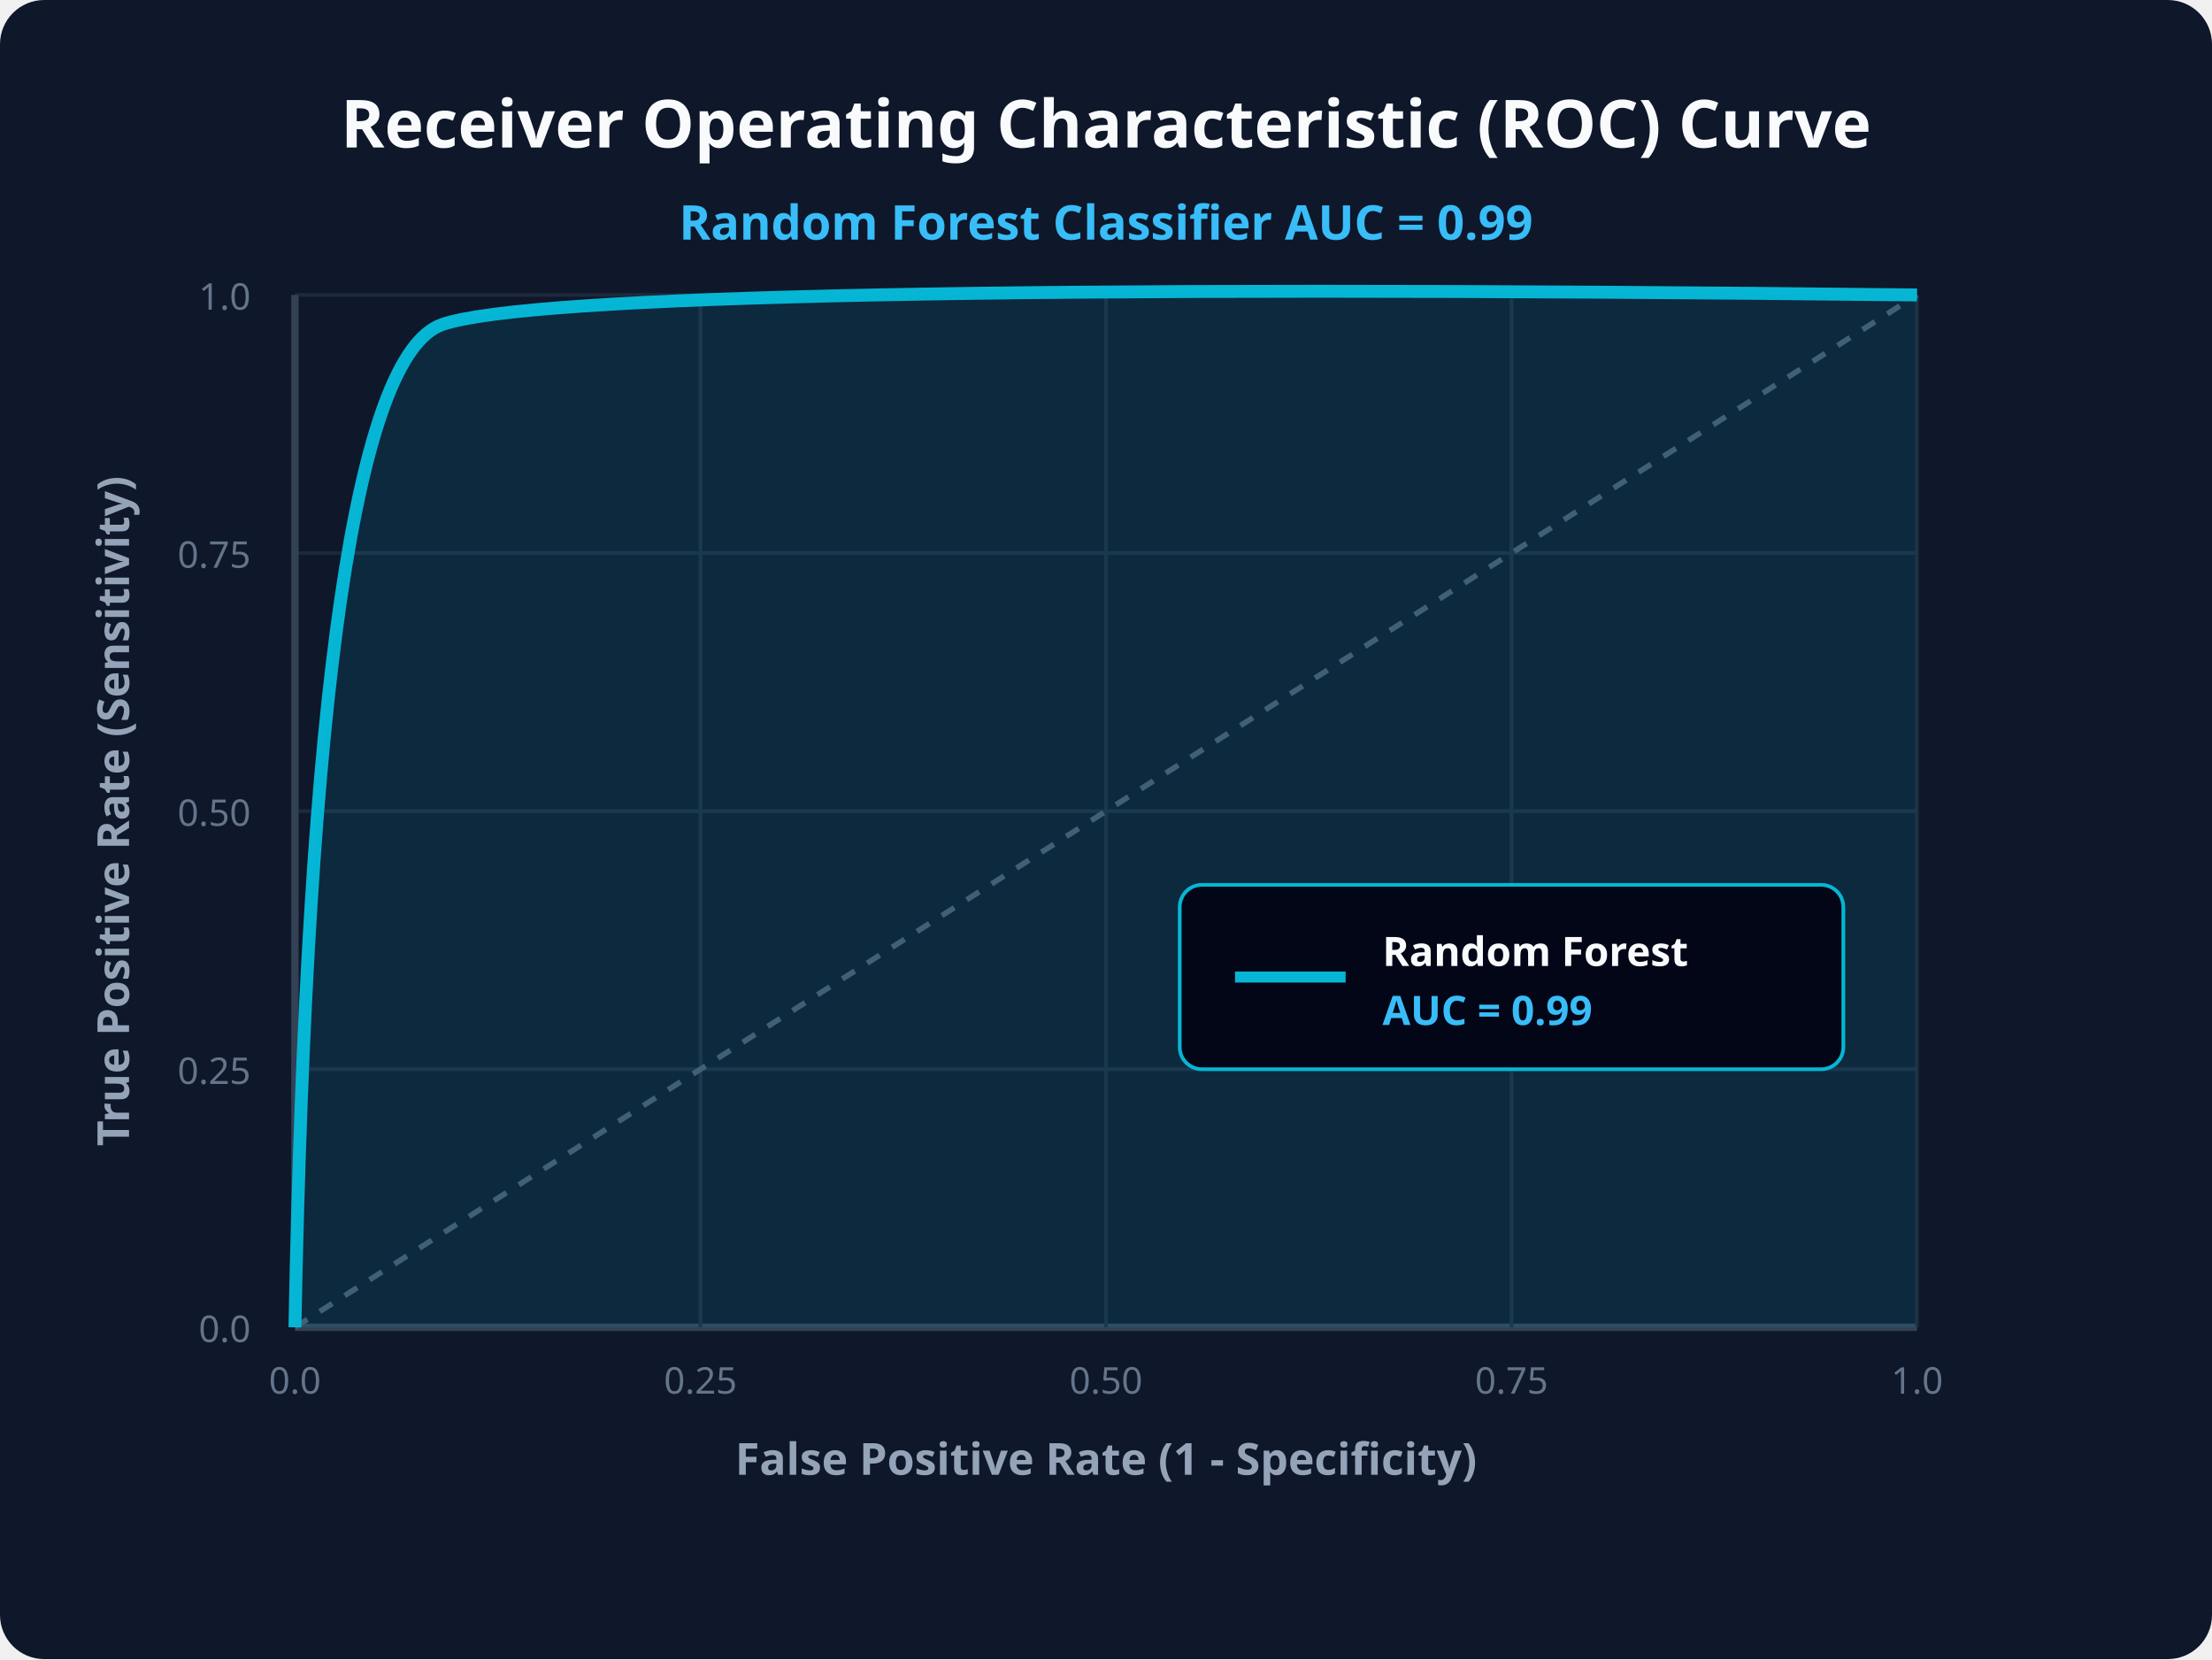
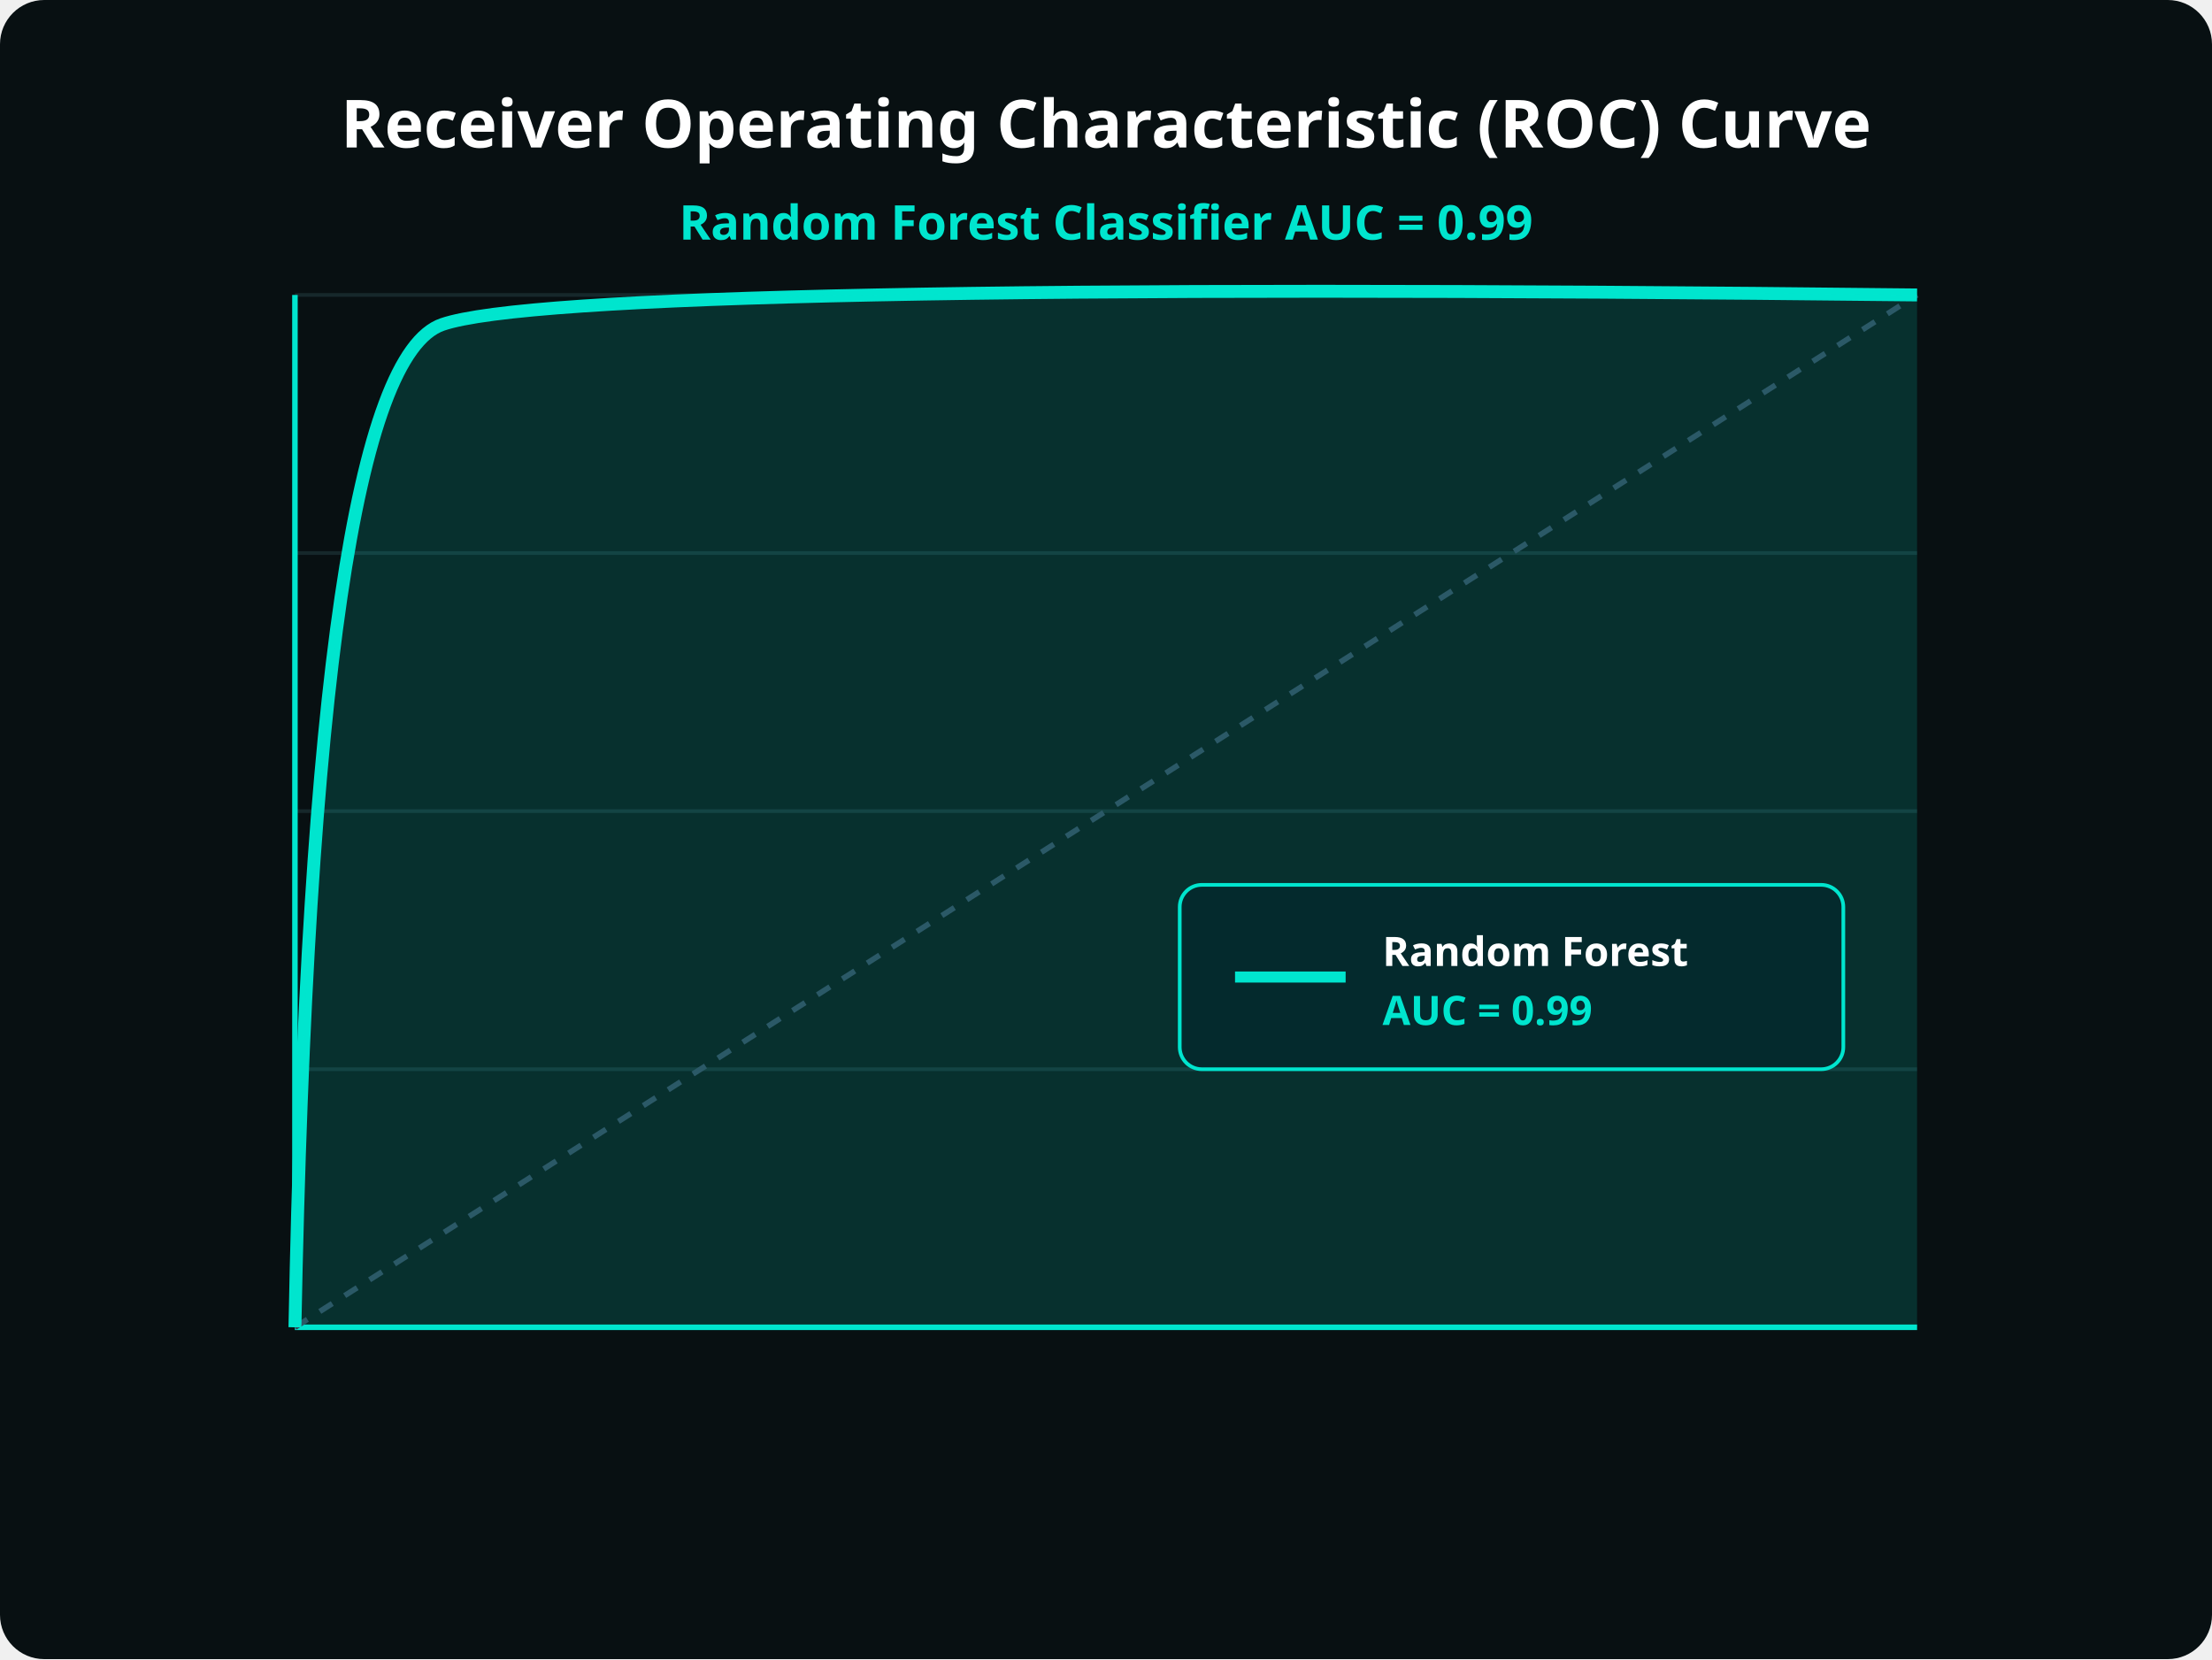
- <svg xmlns="http://www.w3.org/2000/svg" viewBox="0 0 600 450" width="100%" height="100%" style="background: #0f172a;">
-   <rect width="600" height="450" fill="#0f172a" rx="12" />
-   <text x="300" y="40" fill="#f8fafc" font-family="sans-serif" font-size="18" font-weight="700" text-anchor="middle">Receiver Operating Characteristic (ROC) Curve</text>
-   <text x="300" y="65" fill="#38bdf8" font-family="sans-serif" font-size="13" font-weight="600" text-anchor="middle">Random Forest Classifier AUC = 0.99</text>
+ <svg xmlns="http://www.w3.org/2000/svg" viewBox="0 0 600 450" width="100%" height="100%" style="background: #081012;">
+   <rect width="600" height="450" fill="#081012" rx="12" />
+   <text x="300" y="40" fill="#ffffff" font-family="'Space Grotesk', sans-serif" font-size="18" font-weight="700" text-anchor="middle">Receiver Operating Characteristic (ROC) Curve</text>
+   <text x="300" y="65" fill="#00e5ce" font-family="'Space Grotesk', sans-serif" font-size="13" font-weight="600" text-anchor="middle">Random Forest Classifier AUC = 0.99</text>
  <g transform="translate(80, 80)">
-     <line x1="0" y1="0" x2="440" y2="0" stroke="#1e293b" stroke-width="1" />
-     <line x1="0" y1="70" x2="440" y2="70" stroke="#1e293b" stroke-width="1" />
-     <line x1="0" y1="140" x2="440" y2="140" stroke="#1e293b" stroke-width="1" />
-     <line x1="0" y1="210" x2="440" y2="210" stroke="#1e293b" stroke-width="1" />
-     <line x1="0" y1="280" x2="440" y2="280" stroke="#334155" stroke-width="2" />
-     <line x1="0" y1="0" x2="0" y2="280" stroke="#334155" stroke-width="2" />
-     <line x1="110" y1="0" x2="110" y2="280" stroke="#1e293b" stroke-width="1" />
-     <line x1="220" y1="0" x2="220" y2="280" stroke="#1e293b" stroke-width="1" />
-     <line x1="330" y1="0" x2="330" y2="280" stroke="#1e293b" stroke-width="1" />
-     <line x1="440" y1="0" x2="440" y2="280" stroke="#1e293b" stroke-width="1" />
-     <line x1="0" y1="280" x2="440" y2="0" stroke="#475569" stroke-width="1.5" stroke-dasharray="4,4" />
-     <path d="M 0 280 Q 5 20 40 8 T 440 0" fill="none" stroke="#06b6d4" stroke-width="3.5" />
-     <path d="M 0 280 Q 5 20 40 8 T 440 0 L 440 280 Z" fill="rgba(6, 182, 212, 0.12)" />
-     <text x="220" y="320" fill="#94a3b8" font-family="sans-serif" font-size="12" font-weight="600" text-anchor="middle">False Positive Rate (1 - Specificity)</text>
-     <text x="-140" y="-45" fill="#94a3b8" font-family="sans-serif" font-size="12" font-weight="600" text-anchor="middle" transform="rotate(-90)">True Positive Rate (Sensitivity)</text>
-     <text x="0" y="298" fill="#64748b" font-family="sans-serif" font-size="10" text-anchor="middle">0.0</text>
-     <text x="110" y="298" fill="#64748b" font-family="sans-serif" font-size="10" text-anchor="middle">0.25</text>
-     <text x="220" y="298" fill="#64748b" font-family="sans-serif" font-size="10" text-anchor="middle">0.50</text>
-     <text x="330" y="298" fill="#64748b" font-family="sans-serif" font-size="10" text-anchor="middle">0.75</text>
-     <text x="440" y="298" fill="#64748b" font-family="sans-serif" font-size="10" text-anchor="middle">1.0</text>
-     <text x="-12" y="284" fill="#64748b" font-family="sans-serif" font-size="10" text-anchor="end">0.0</text>
-     <text x="-12" y="214" fill="#64748b" font-family="sans-serif" font-size="10" text-anchor="end">0.25</text>
-     <text x="-12" y="144" fill="#64748b" font-family="sans-serif" font-size="10" text-anchor="end">0.50</text>
-     <text x="-12" y="74" fill="#64748b" font-family="sans-serif" font-size="10" text-anchor="end">0.75</text>
-     <text x="-12" y="4" fill="#64748b" font-family="sans-serif" font-size="10" text-anchor="end">1.0</text>
+     <line x1="0" y1="0" x2="440" y2="0" stroke="#16282b" stroke-width="1" />
+     <line x1="0" y1="70" x2="440" y2="70" stroke="#16282b" stroke-width="1" />
+     <line x1="0" y1="140" x2="440" y2="140" stroke="#16282b" stroke-width="1" />
+     <line x1="0" y1="210" x2="440" y2="210" stroke="#16282b" stroke-width="1" />
+     <line x1="0" y1="280" x2="440" y2="280" stroke="#00e5ce" stroke-width="1.5" />
+     <line x1="0" y1="0" x2="0" y2="280" stroke="#00e5ce" stroke-width="1.5" />
+     <line x1="0" y1="280" x2="440" y2="0" stroke="#334155" stroke-width="1.5" stroke-dasharray="4,4" />
+     <path d="M 0 280 Q 5 20 40 8 T 440 0" fill="none" stroke="#00e5ce" stroke-width="3.5" />
+     <path d="M 0 280 Q 5 20 40 8 T 440 0 L 440 280 Z" fill="rgba(0, 229, 206, 0.15)" />
    <g transform="translate(240, 160)">
-       <rect x="0" y="0" width="180" height="50" rx="6" fill="#020617" stroke="#06b6d4" stroke-width="1" />
-       <line x1="15" y1="25" x2="45" y2="25" stroke="#06b6d4" stroke-width="3" />
-       <text x="55" y="22" fill="#f8fafc" font-family="sans-serif" font-size="11" font-weight="700">Random Forest</text>
-       <text x="55" y="38" fill="#38bdf8" font-family="sans-serif" font-size="11" font-weight="600">AUC = 0.99</text>
+       <rect x="0" y="0" width="180" height="50" rx="6" fill="#042a2d" stroke="#00e5ce" stroke-width="1" />
+       <line x1="15" y1="25" x2="45" y2="25" stroke="#00e5ce" stroke-width="3" />
+       <text x="55" y="22" fill="#ffffff" font-family="'Space Grotesk', sans-serif" font-size="11" font-weight="700">Random Forest</text>
+       <text x="55" y="38" fill="#00e5ce" font-family="'Space Grotesk', sans-serif" font-size="11" font-weight="600">AUC = 0.99</text>
    </g>
  </g>
</svg>
